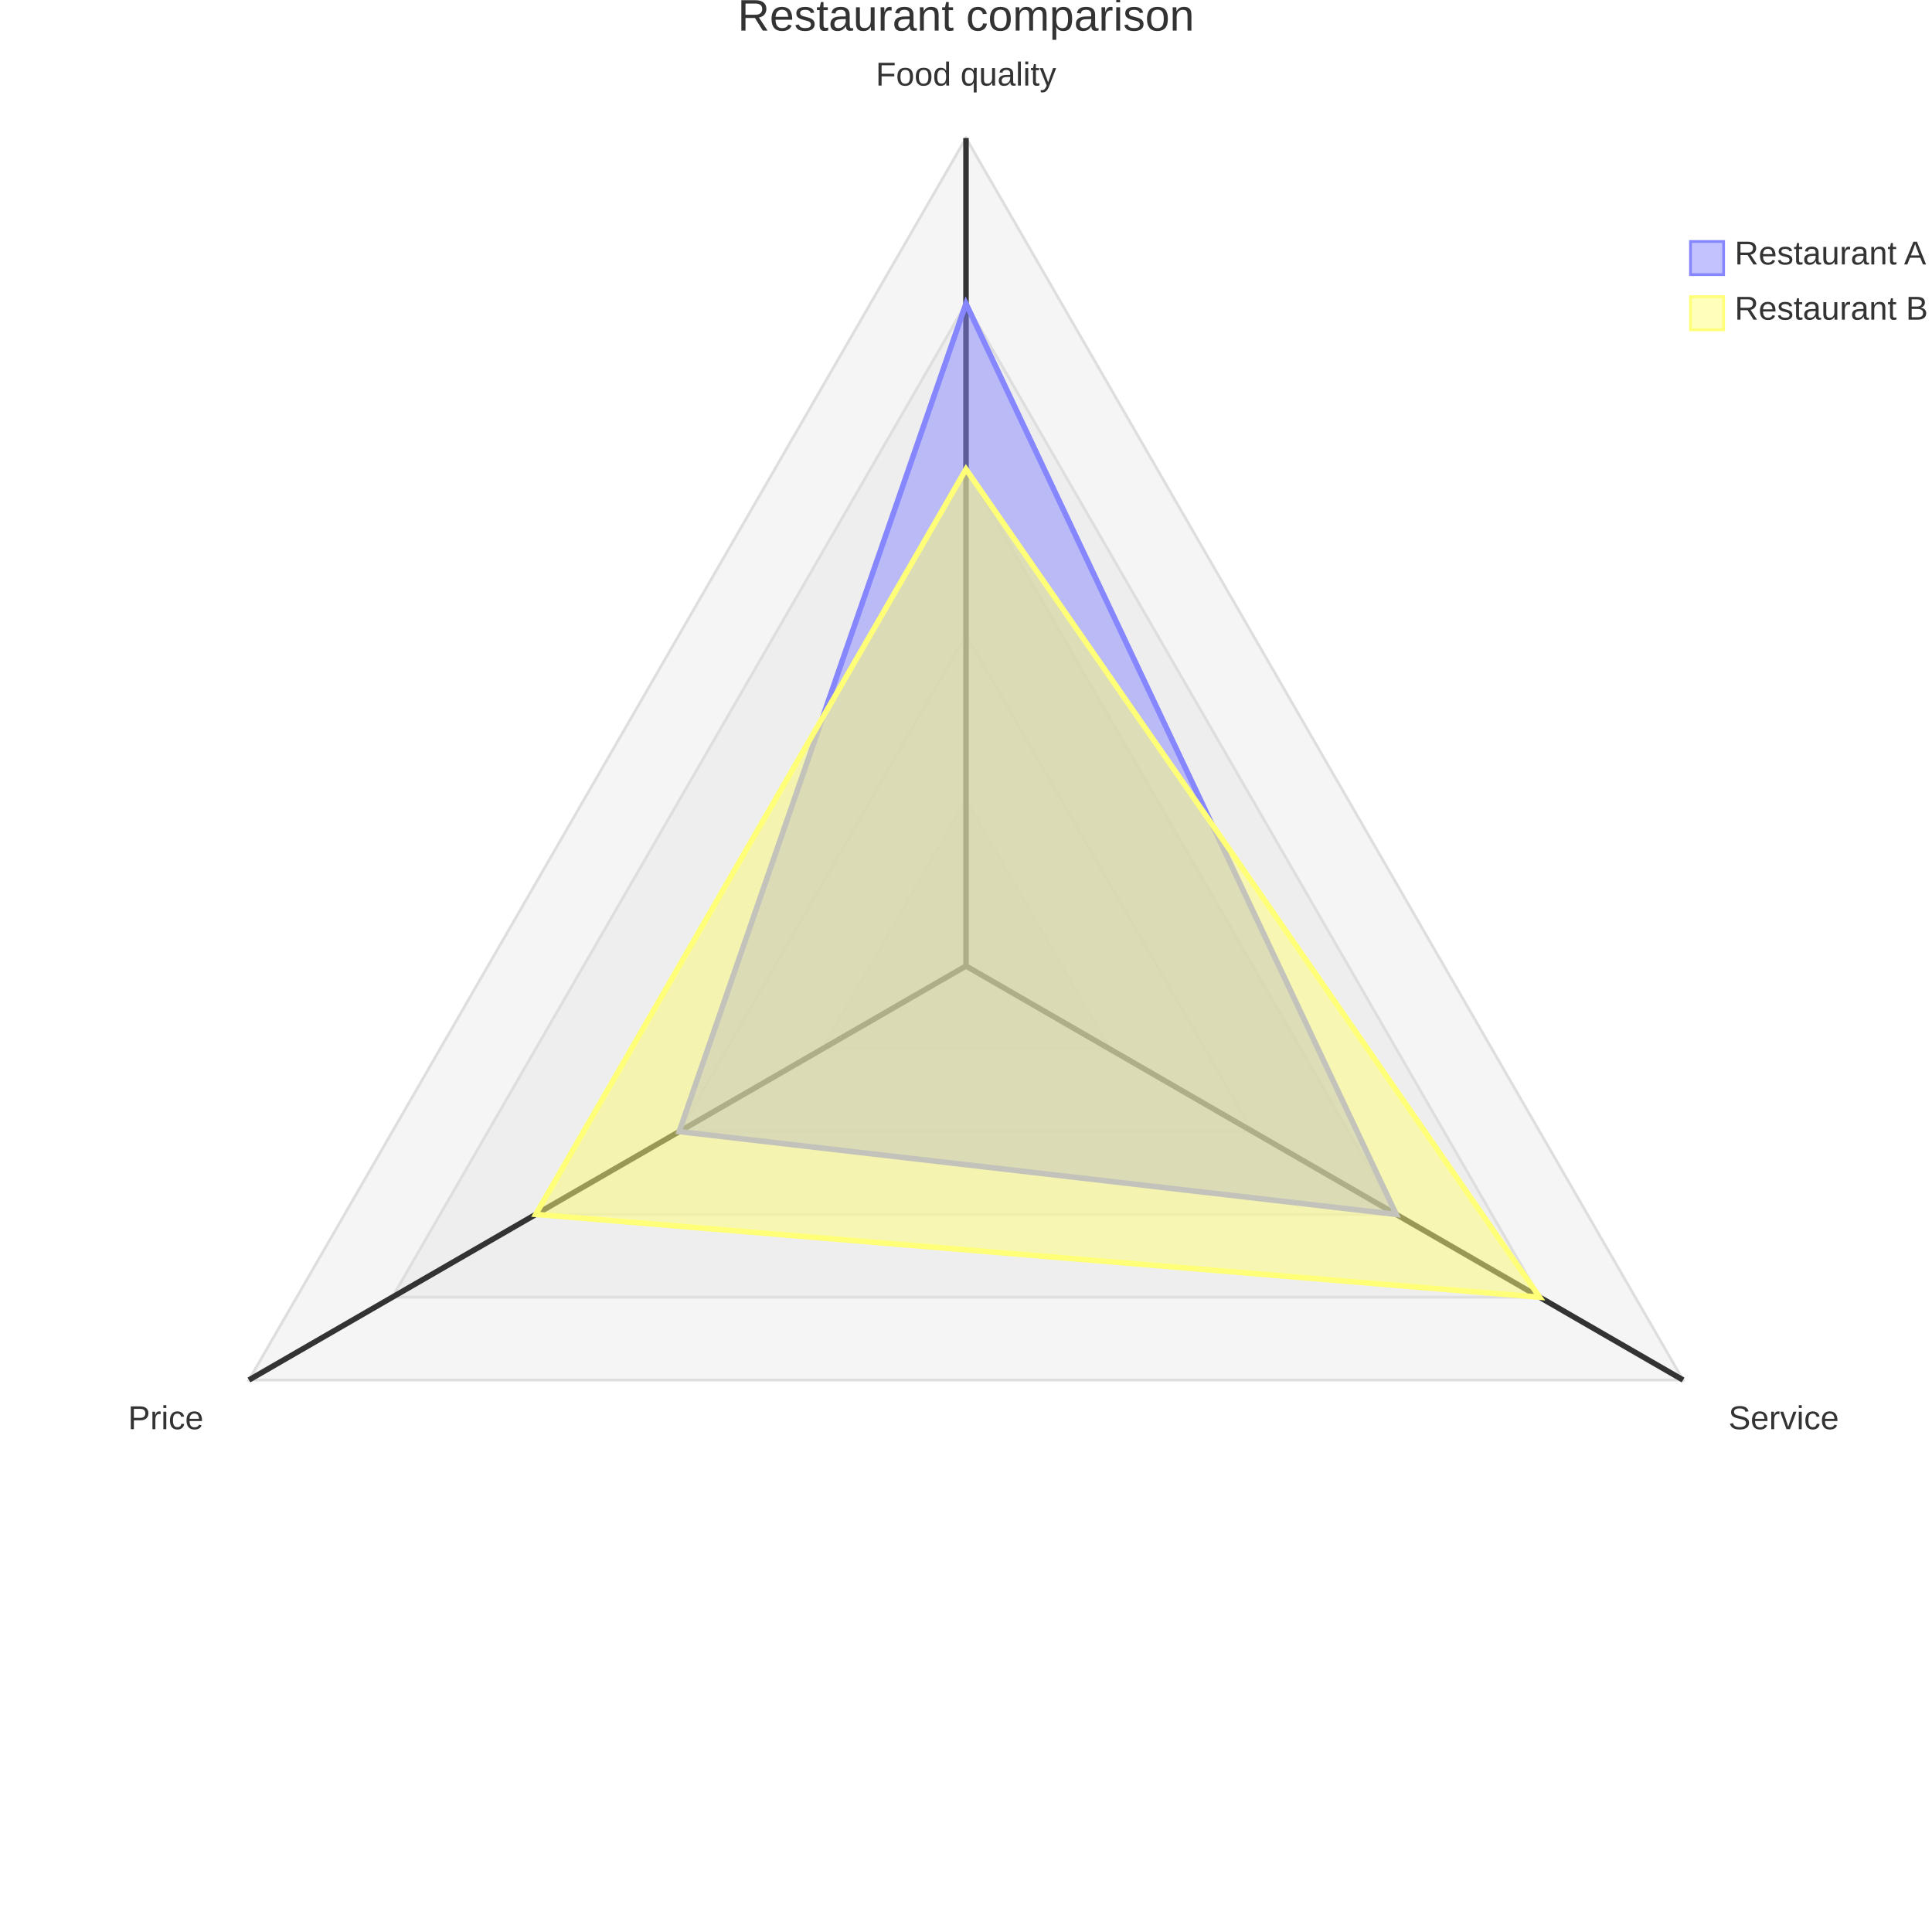
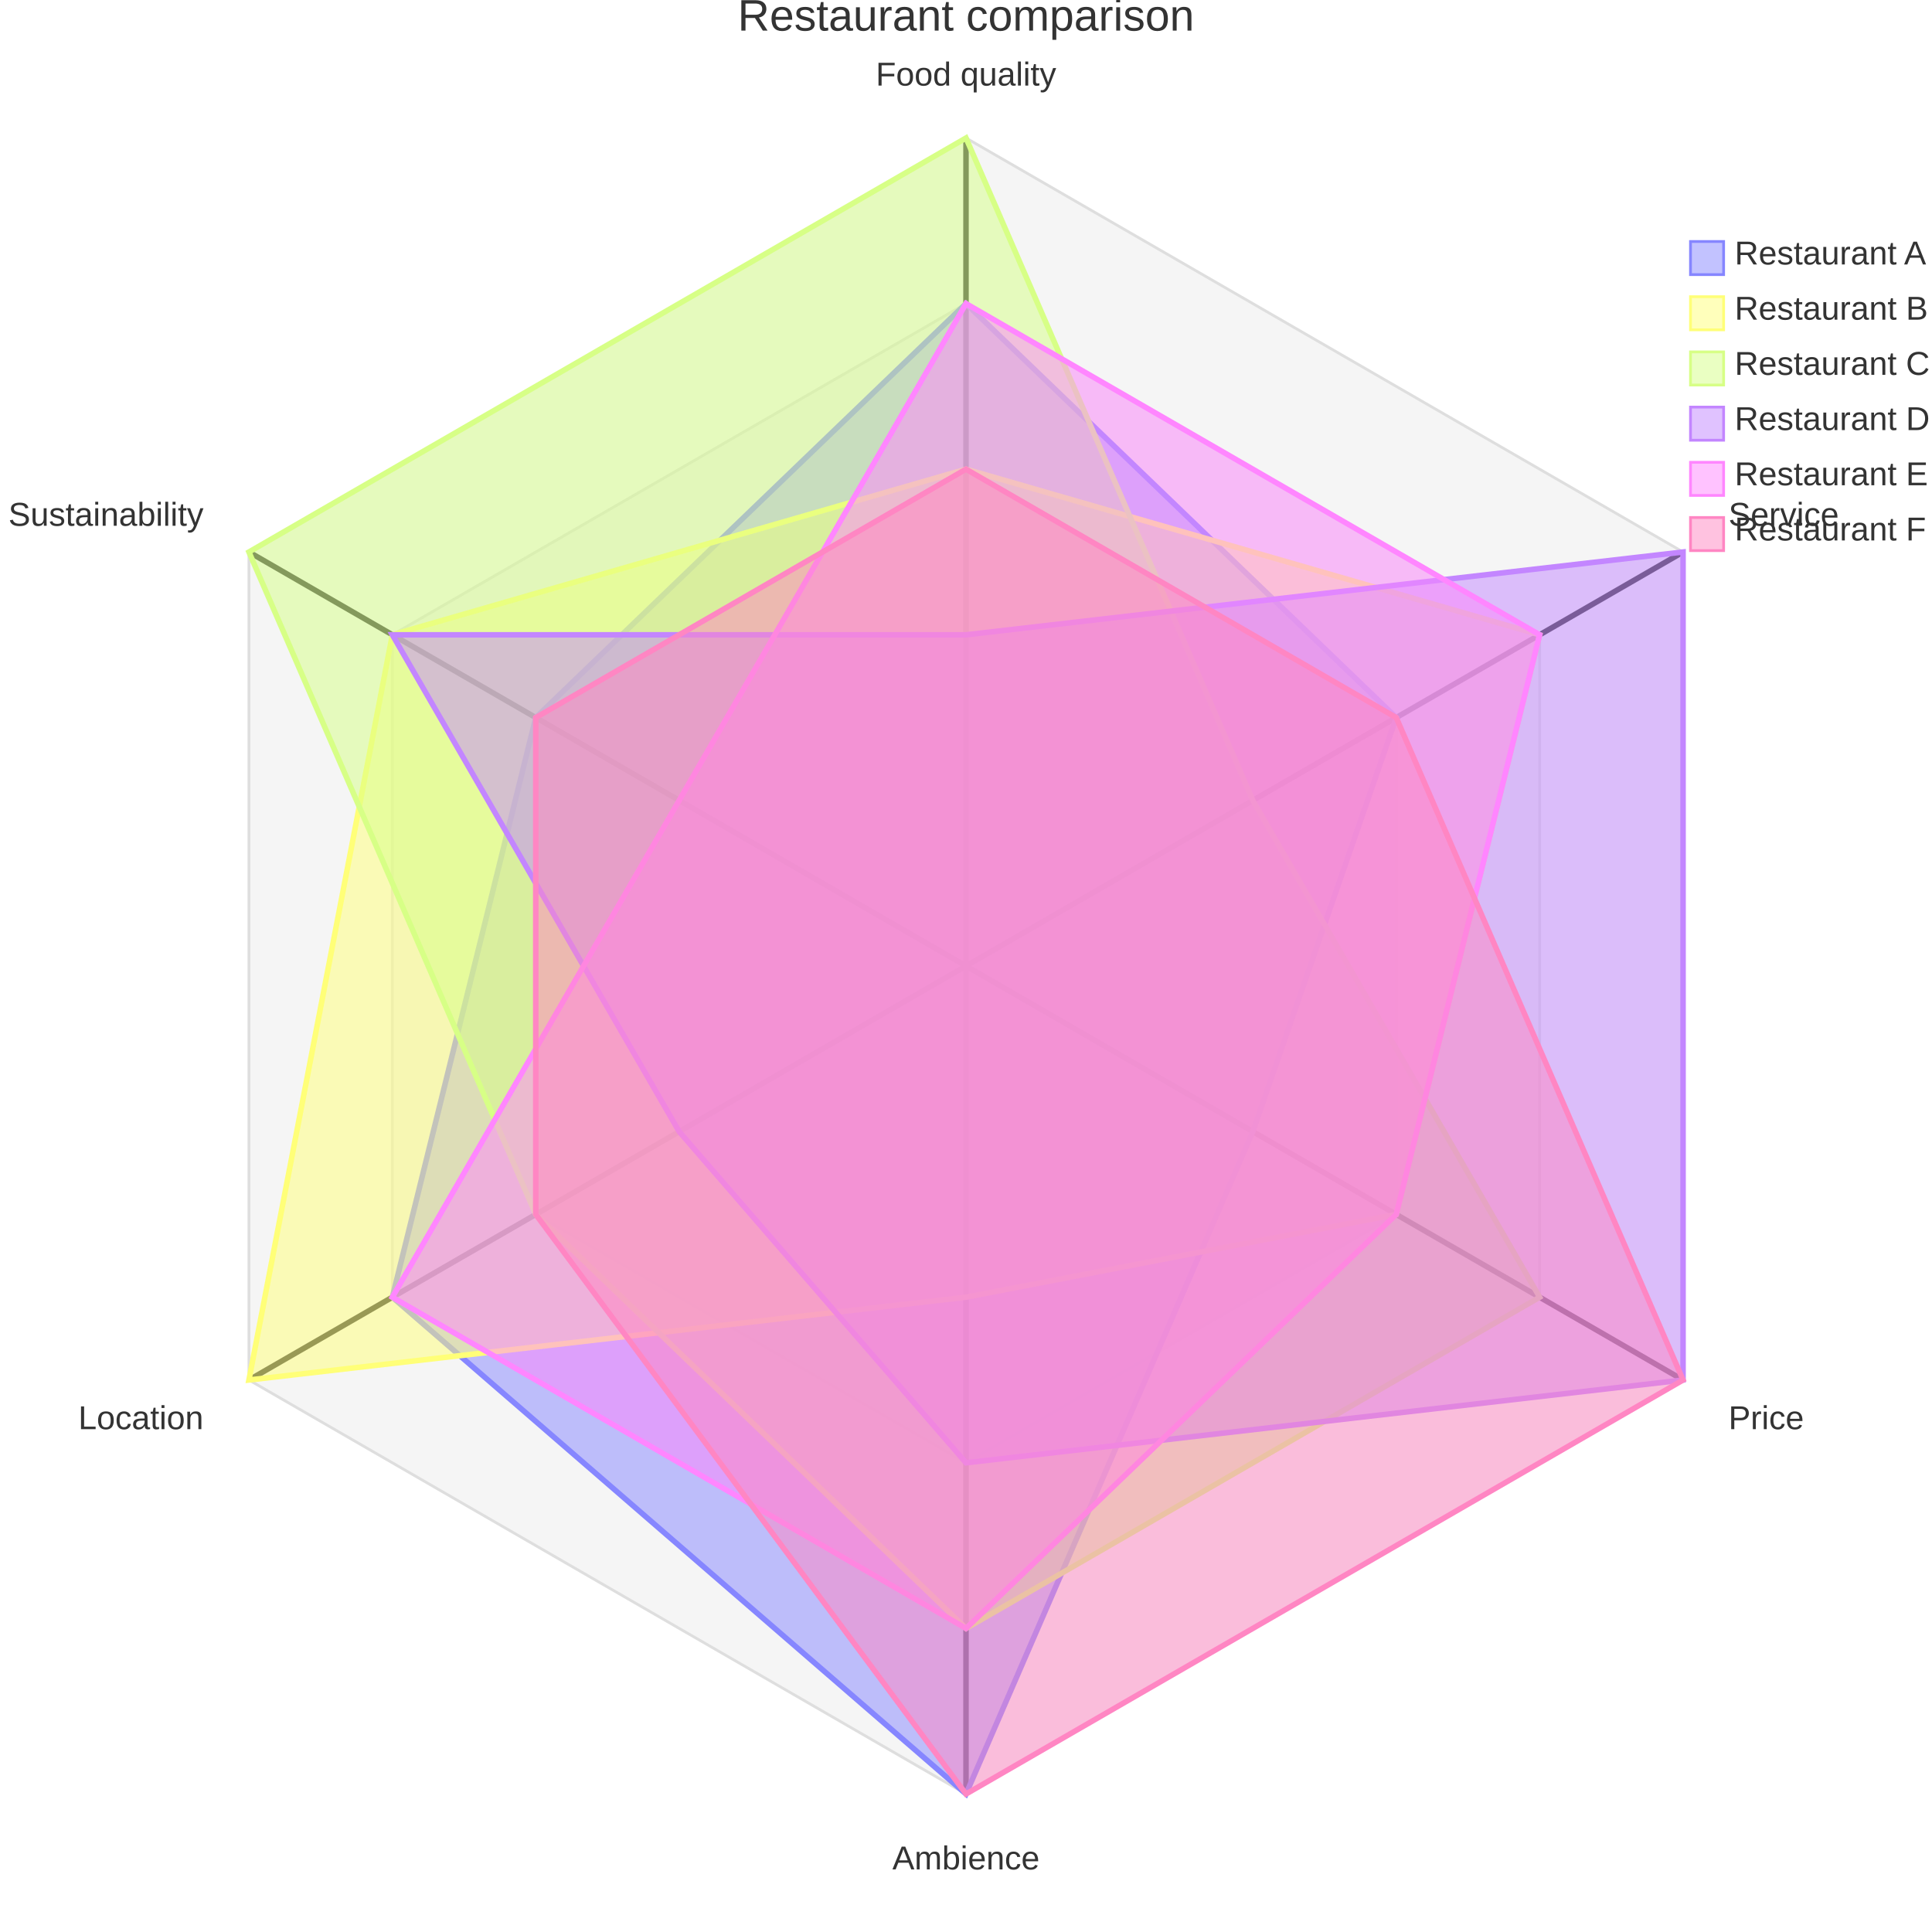
<svg xmlns="http://www.w3.org/2000/svg" id="my-svg" width="100%" style="max-width: 700px; background-color: white;" viewBox="0 0 700 700" overflow="visible" role="graphics-document document" aria-roledescription="radar">
  <style>#my-svg{font-family:"trebuchet ms",verdana,arial,sans-serif;font-size:16px;fill:#333;}@keyframes edge-animation-frame{from{stroke-dashoffset:0;}}@keyframes dash{to{stroke-dashoffset:0;}}#my-svg .edge-animation-slow{stroke-dasharray:9,5!important;stroke-dashoffset:900;animation:dash 50s linear infinite;stroke-linecap:round;}#my-svg .edge-animation-fast{stroke-dasharray:9,5!important;stroke-dashoffset:900;animation:dash 20s linear infinite;stroke-linecap:round;}#my-svg .error-icon{fill:#552222;}#my-svg .error-text{fill:#552222;stroke:#552222;}#my-svg .edge-thickness-normal{stroke-width:1px;}#my-svg .edge-thickness-thick{stroke-width:3.5px;}#my-svg .edge-pattern-solid{stroke-dasharray:0;}#my-svg .edge-thickness-invisible{stroke-width:0;fill:none;}#my-svg .edge-pattern-dashed{stroke-dasharray:3;}#my-svg .edge-pattern-dotted{stroke-dasharray:2;}#my-svg .marker{fill:#333333;stroke:#333333;}#my-svg .marker.cross{stroke:#333333;}#my-svg svg{font-family:"trebuchet ms",verdana,arial,sans-serif;font-size:16px;}#my-svg p{margin:0;}#my-svg .radarTitle{font-size:16px;color:#333;dominant-baseline:hanging;text-anchor:middle;}#my-svg .radarAxisLine{stroke:#333333;stroke-width:2;}#my-svg .radarAxisLabel{font-size:12px;color:#333333;}#my-svg .radarGraticule{fill:#DEDEDE;fill-opacity:0.3;stroke:#DEDEDE;stroke-width:1;}#my-svg .radarLegendText{text-anchor:start;font-size:12px;dominant-baseline:hanging;}#my-svg .radarCurve-0{color:hsl(240, 100%, 76.275%);fill:hsl(240, 100%, 76.275%);fill-opacity:0.5;stroke:hsl(240, 100%, 76.275%);stroke-width:2;}#my-svg .radarLegendBox-0{fill:hsl(240, 100%, 76.275%);fill-opacity:0.5;stroke:hsl(240, 100%, 76.275%);}#my-svg .radarCurve-1{color:hsl(60, 100%, 73.529%);fill:hsl(60, 100%, 73.529%);fill-opacity:0.5;stroke:hsl(60, 100%, 73.529%);stroke-width:2;}#my-svg .radarLegendBox-1{fill:hsl(60, 100%, 73.529%);fill-opacity:0.5;stroke:hsl(60, 100%, 73.529%);}#my-svg .radarCurve-2{color:hsl(80, 100%, 76.275%);fill:hsl(80, 100%, 76.275%);fill-opacity:0.5;stroke:hsl(80, 100%, 76.275%);stroke-width:2;}#my-svg .radarLegendBox-2{fill:hsl(80, 100%, 76.275%);fill-opacity:0.5;stroke:hsl(80, 100%, 76.275%);}#my-svg .radarCurve-3{color:hsl(270, 100%, 76.275%);fill:hsl(270, 100%, 76.275%);fill-opacity:0.5;stroke:hsl(270, 100%, 76.275%);stroke-width:2;}#my-svg .radarLegendBox-3{fill:hsl(270, 100%, 76.275%);fill-opacity:0.5;stroke:hsl(270, 100%, 76.275%);}#my-svg .radarCurve-4{color:hsl(300, 100%, 76.275%);fill:hsl(300, 100%, 76.275%);fill-opacity:0.5;stroke:hsl(300, 100%, 76.275%);stroke-width:2;}#my-svg .radarLegendBox-4{fill:hsl(300, 100%, 76.275%);fill-opacity:0.5;stroke:hsl(300, 100%, 76.275%);}#my-svg .radarCurve-5{color:hsl(330, 100%, 76.275%);fill:hsl(330, 100%, 76.275%);fill-opacity:0.5;stroke:hsl(330, 100%, 76.275%);stroke-width:2;}#my-svg .radarLegendBox-5{fill:hsl(330, 100%, 76.275%);fill-opacity:0.5;stroke:hsl(330, 100%, 76.275%);}#my-svg .radarCurve-6{color:hsl(0, 100%, 76.275%);fill:hsl(0, 100%, 76.275%);fill-opacity:0.5;stroke:hsl(0, 100%, 76.275%);stroke-width:2;}#my-svg .radarLegendBox-6{fill:hsl(0, 100%, 76.275%);fill-opacity:0.5;stroke:hsl(0, 100%, 76.275%);}#my-svg .radarCurve-7{color:hsl(30, 100%, 76.275%);fill:hsl(30, 100%, 76.275%);fill-opacity:0.5;stroke:hsl(30, 100%, 76.275%);stroke-width:2;}#my-svg .radarLegendBox-7{fill:hsl(30, 100%, 76.275%);fill-opacity:0.5;stroke:hsl(30, 100%, 76.275%);}#my-svg .radarCurve-8{color:hsl(90, 100%, 76.275%);fill:hsl(90, 100%, 76.275%);fill-opacity:0.5;stroke:hsl(90, 100%, 76.275%);stroke-width:2;}#my-svg .radarLegendBox-8{fill:hsl(90, 100%, 76.275%);fill-opacity:0.5;stroke:hsl(90, 100%, 76.275%);}#my-svg .radarCurve-9{color:hsl(150, 100%, 76.275%);fill:hsl(150, 100%, 76.275%);fill-opacity:0.5;stroke:hsl(150, 100%, 76.275%);stroke-width:2;}#my-svg .radarLegendBox-9{fill:hsl(150, 100%, 76.275%);fill-opacity:0.5;stroke:hsl(150, 100%, 76.275%);}#my-svg .radarCurve-10{color:hsl(180, 100%, 76.275%);fill:hsl(180, 100%, 76.275%);fill-opacity:0.5;stroke:hsl(180, 100%, 76.275%);stroke-width:2;}#my-svg .radarLegendBox-10{fill:hsl(180, 100%, 76.275%);fill-opacity:0.5;stroke:hsl(180, 100%, 76.275%);}#my-svg .radarCurve-11{color:hsl(210, 100%, 76.275%);fill:hsl(210, 100%, 76.275%);fill-opacity:0.5;stroke:hsl(210, 100%, 76.275%);stroke-width:2;}#my-svg .radarLegendBox-11{fill:hsl(210, 100%, 76.275%);fill-opacity:0.5;stroke:hsl(210, 100%, 76.275%);}#my-svg .node .neo-node{stroke:#9370DB;}#my-svg [data-look="neo"].node rect,#my-svg [data-look="neo"].cluster rect,#my-svg [data-look="neo"].node polygon{stroke:#9370DB;filter:drop-shadow(1px 2px 2px rgba(185, 185, 185, 1));}#my-svg [data-look="neo"].swimlane.cluster rect{filter:none;}#my-svg [data-look="neo"].node path{stroke:#9370DB;stroke-width:1px;}#my-svg [data-look="neo"].node .outer-path{filter:drop-shadow(1px 2px 2px rgba(185, 185, 185, 1));}#my-svg [data-look="neo"].node .neo-line path{stroke:#9370DB;filter:none;}#my-svg [data-look="neo"].node circle{stroke:#9370DB;filter:drop-shadow(1px 2px 2px rgba(185, 185, 185, 1));}#my-svg [data-look="neo"].node circle .state-start{fill:#000000;}#my-svg [data-look="neo"].icon-shape .icon{fill:#9370DB;filter:drop-shadow(1px 2px 2px rgba(185, 185, 185, 1));}#my-svg [data-look="neo"].icon-shape .icon-neo path{stroke:#9370DB;filter:drop-shadow(1px 2px 2px rgba(185, 185, 185, 1));}#my-svg :root{--mermaid-font-family:"trebuchet ms",verdana,arial,sans-serif;}</style>
  <g />
  <g transform="translate(350, 350)">
-     <polygon points="3.67394039744206e-15,-60 51.962,30 -51.962,30" class="radarGraticule" />
-     <polygon points="7.34788079488412e-15,-120 103.923,60 -103.923,60" class="radarGraticule" />
-     <polygon points="1.1021821192326179e-14,-180 155.885,90 -155.885,90" class="radarGraticule" />
-     <polygon points="1.469576158976824e-14,-240 207.846,120 -207.846,120" class="radarGraticule" />
-     <polygon points="1.8369701987210297e-14,-300 259.808,150 -259.808,150" class="radarGraticule" />
+     <polygon points="3.67394039744206e-15,-60 51.962,-30 51.962,30 3.67394039744206e-15,60 -51.962,30 -51.962,-30" class="radarGraticule" />
+     <polygon points="7.34788079488412e-15,-120 103.923,-60 103.923,60 7.34788079488412e-15,120 -103.923,60 -103.923,-60" class="radarGraticule" />
+     <polygon points="1.1021821192326179e-14,-180 155.885,-90 155.885,90 1.1021821192326179e-14,180 -155.885,90 -155.885,-90" class="radarGraticule" />
+     <polygon points="1.469576158976824e-14,-240 207.846,-120 207.846,120 1.469576158976824e-14,240 -207.846,120 -207.846,-120" class="radarGraticule" />
+     <polygon points="1.8369701987210297e-14,-300 259.808,-150 259.808,150 1.8369701987210297e-14,300 -259.808,150 -259.808,-150" class="radarGraticule" />
    <line x1="0" y1="0" x2="1.8369701987210297e-14" y2="-300" class="radarAxisLine" />
    <text x="1.9533116446400285e-14" y="-319" text-anchor="middle" dominant-baseline="auto" class="radarAxisLabel">Food quality</text>
+     <line x1="0" y1="0" x2="259.808" y2="-150" class="radarAxisLine" />
+     <text x="276.262" y="-159.5" text-anchor="start" dominant-baseline="auto" class="radarAxisLabel">Service</text>
    <line x1="0" y1="0" x2="259.808" y2="150" class="radarAxisLine" />
-     <text x="276.262" y="159.5" text-anchor="start" dominant-baseline="hanging" class="radarAxisLabel">Service</text>
+     <text x="276.262" y="159.5" text-anchor="start" dominant-baseline="hanging" class="radarAxisLabel">Price</text>
+     <line x1="0" y1="0" x2="1.8369701987210297e-14" y2="300" class="radarAxisLine" />
+     <text x="1.9533116446400285e-14" y="319" text-anchor="middle" dominant-baseline="hanging" class="radarAxisLabel">Ambience</text>
    <line x1="0" y1="0" x2="-259.808" y2="150" class="radarAxisLine" />
-     <text x="-276.262" y="159.5" text-anchor="end" dominant-baseline="hanging" class="radarAxisLabel">Price</text>
-     <polygon points="1.469576158976824e-14,-240 155.885,90 -103.923,60" class="radarCurve-0" />
-     <polygon points="1.1021821192326179e-14,-180 207.846,120 -155.885,90" class="radarCurve-1" />
+     <text x="-276.262" y="159.5" text-anchor="end" dominant-baseline="hanging" class="radarAxisLabel">Location</text>
+     <line x1="0" y1="0" x2="-259.808" y2="-150" class="radarAxisLine" />
+     <text x="-276.262" y="-159.5" text-anchor="end" dominant-baseline="auto" class="radarAxisLabel">Sustainability</text>
+     <polygon points="1.469576158976824e-14,-240 155.885,-90 103.923,60 1.8369701987210297e-14,300 -207.846,120 -155.885,-90" class="radarCurve-0" />
+     <polygon points="1.1021821192326179e-14,-180 207.846,-120 155.885,90 7.34788079488412e-15,120 -259.808,150 -207.846,-120" class="radarCurve-1" />
+     <polygon points="1.8369701987210297e-14,-300 103.923,-60 207.846,120 1.469576158976824e-14,240 -155.885,90 -259.808,-150" class="radarCurve-2" />
+     <polygon points="7.34788079488412e-15,-120 259.808,-150 259.808,150 1.1021821192326179e-14,180 -103.923,60 -207.846,-120" class="radarCurve-3" />
+     <polygon points="1.469576158976824e-14,-240 207.846,-120 155.885,90 1.469576158976824e-14,240 -207.846,120 -103.923,-60" class="radarCurve-4" />
+     <polygon points="1.1021821192326179e-14,-180 155.885,-90 259.808,150 1.8369701987210297e-14,300 -155.885,90 -155.885,-90" class="radarCurve-5" />
    <g transform="translate(262.5, -262.5)">
      <rect width="12" height="12" class="radarLegendBox-0" />
      <text x="16" y="0" class="radarLegendText">Restaurant A</text>
    </g>
    <g transform="translate(262.5, -242.5)">
      <rect width="12" height="12" class="radarLegendBox-1" />
      <text x="16" y="0" class="radarLegendText">Restaurant B</text>
    </g>
+     <g transform="translate(262.5, -222.5)">
+       <rect width="12" height="12" class="radarLegendBox-2" />
+       <text x="16" y="0" class="radarLegendText">Restaurant C</text>
+     </g>
+     <g transform="translate(262.5, -202.5)">
+       <rect width="12" height="12" class="radarLegendBox-3" />
+       <text x="16" y="0" class="radarLegendText">Restaurant D</text>
+     </g>
+     <g transform="translate(262.5, -182.5)">
+       <rect width="12" height="12" class="radarLegendBox-4" />
+       <text x="16" y="0" class="radarLegendText">Restaurant E</text>
+     </g>
+     <g transform="translate(262.5, -162.5)">
+       <rect width="12" height="12" class="radarLegendBox-5" />
+       <text x="16" y="0" class="radarLegendText">Restaurant F</text>
+     </g>
    <text class="radarTitle" x="0" y="-350">Restaurant comparison</text>
  </g>
</svg>
